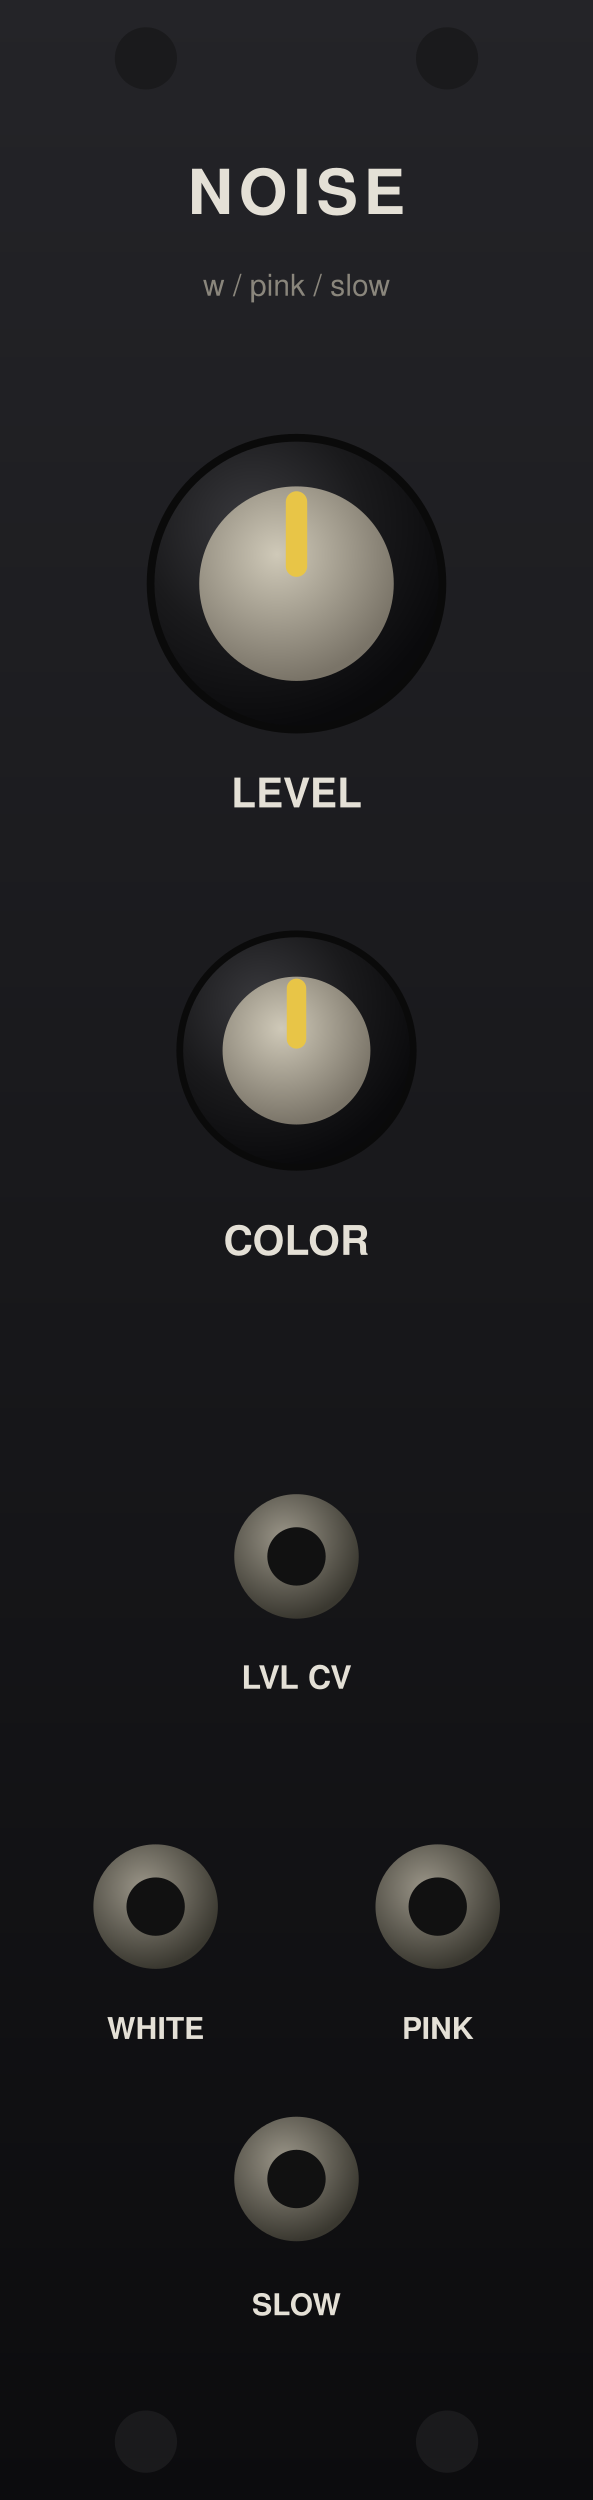
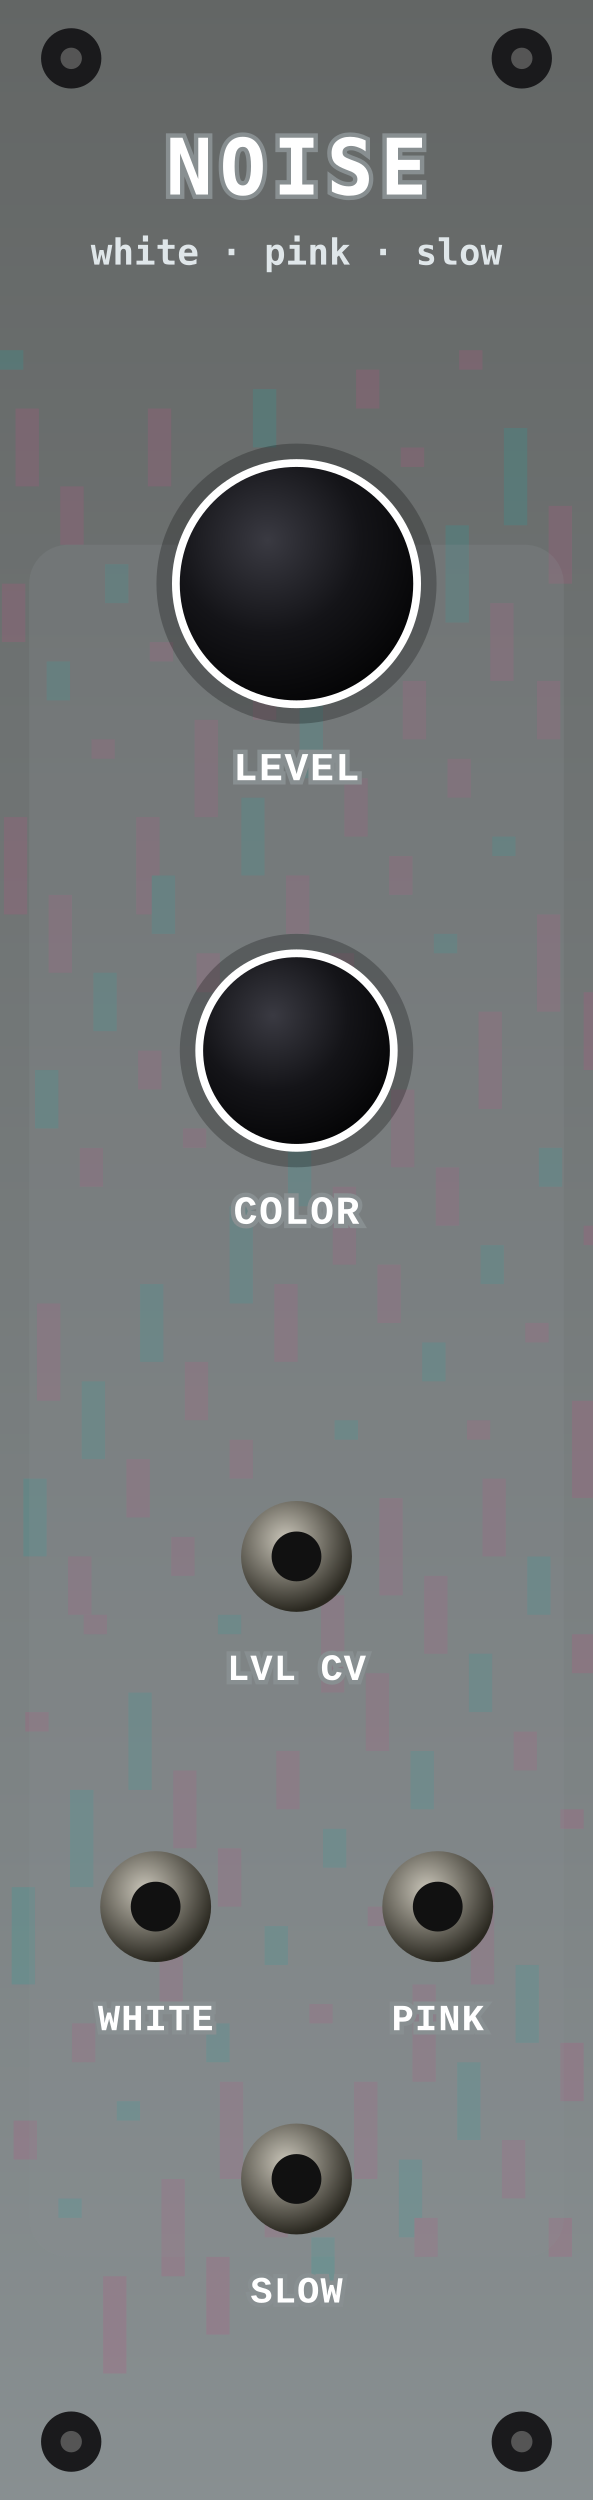
<svg xmlns="http://www.w3.org/2000/svg" width="30.48mm" height="128.5mm" viewBox="0 0 30.48 128.5" preserveAspectRatio="none">
  <defs>
-     <linearGradient id="alu" x1="0" y1="0" x2="0" y2="1">
-       <stop offset="0" stop-color="#242428" />
-       <stop offset="1" stop-color="#0c0c0e" />
+     <linearGradient id="noisealu" x1="0" y1="0" x2="0" y2="1">
+       <stop offset="0" stop-color="#636665" />
+       <stop offset="1" stop-color="#888f91" />
    </linearGradient>
-     <radialGradient id="knobBody" cx="35%" cy="30%" r="70%">
-       <stop offset="0" stop-color="#3a3a3e" />
-       <stop offset=".55" stop-color="#1a1a1c" />
-       <stop offset="1" stop-color="#0a0a0c" />
+     <radialGradient id="noisewell" cx="38%" cy="32%" r="70%">
+       <stop offset="0" stop-color="#3a3a42" />
+       <stop offset=".55" stop-color="#141418" />
+       <stop offset="1" stop-color="#050506" />
    </radialGradient>
-     <radialGradient id="knobCap" cx="40%" cy="35%" r="65%">
-       <stop offset="0" stop-color="#cfc9b8" />
-       <stop offset="1" stop-color="#7a7468" />
-     </radialGradient>
-     <radialGradient id="jackRing" cx="40%" cy="35%" r="65%">
-       <stop offset="0" stop-color="#9a9588" />
-       <stop offset="1" stop-color="#3a3830" />
+     <radialGradient id="noisejack" cx="40%" cy="35%" r="65%">
+       <stop offset="0" stop-color="#c8c4b8" />
+       <stop offset="1" stop-color="#2a2820" />
    </radialGradient>
  </defs>
-   <rect width="30.48" height="128.5" fill="url(#alu)" />
-   <circle cx="7.5" cy="3" r="1.6" fill="#1a1a1c" />
-   <circle cx="22.98" cy="3" r="1.6" fill="#1a1a1c" />
-   <circle cx="7.5" cy="125.5" r="1.6" fill="#1a1a1c" />
-   <circle cx="22.98" cy="125.5" r="1.6" fill="#1a1a1c" />
-   <text x="15.24" y="11" text-anchor="middle" font-family="Helvetica, Arial, sans-serif" font-size="3.2" font-weight="700" letter-spacing="0.3" fill="#e4e0d6">NOISE</text>
-   <text x="15.24" y="15.2" text-anchor="middle" font-family="Helvetica, Arial, sans-serif" font-size="1.55" fill="#8a867c">w / pink / slow</text>
-   <g transform="translate(15.24,30)">
-     <circle r="7.5" fill="url(#knobBody)" stroke="#0a0a0a" stroke-width=".4" />
-     <circle r="5" fill="url(#knobCap)" />
-     <line x1="0" y1="-4.2" x2="0" y2="-0.9" stroke="#e8c547" stroke-width="1.1" stroke-linecap="round" />
+   <rect width="30.48" height="128.5" fill="url(#noisealu)" />
+   <g opacity="0.45">
+     <g opacity=".45" fill="#bc4f81">
+       <rect x="0.0" y="18" width="1.2" height="1" fill="#1fa49f" />
+       <rect x="17.0" y="49" width="1.2" height="2" fill="#bc4f81" />
+       <rect x="3.5" y="80" width="1.2" height="3" fill="#bc4f81" />
+       <rect x="20.5" y="111" width="1.2" height="4" fill="#1fa49f" />
+       <rect x="7.0" y="42" width="1.2" height="5" fill="#bc4f81" />
+       <rect x="24.0" y="73" width="1.2" height="1" fill="#bc4f81" />
+       <rect x="10.6" y="104" width="1.2" height="2" fill="#1fa49f" />
+       <rect x="27.6" y="35" width="1.2" height="3" fill="#bc4f81" />
+       <rect x="14.1" y="66" width="1.2" height="4" fill="#bc4f81" />
+       <rect x="0.6" y="97" width="1.2" height="5" fill="#1fa49f" />
+       <rect x="17.6" y="28" width="1.2" height="1" fill="#bc4f81" />
+       <rect x="4.1" y="59" width="1.2" height="2" fill="#bc4f81" />
+       <rect x="21.1" y="90" width="1.2" height="3" fill="#1fa49f" />
+       <rect x="7.6" y="21" width="1.2" height="4" fill="#bc4f81" />
+       <rect x="24.6" y="52" width="1.2" height="5" fill="#bc4f81" />
+       <rect x="11.2" y="83" width="1.2" height="1" fill="#1fa49f" />
+       <rect x="28.2" y="114" width="1.2" height="2" fill="#bc4f81" />
+       <rect x="14.7" y="45" width="1.2" height="3" fill="#bc4f81" />
+       <rect x="1.2" y="76" width="1.2" height="4" fill="#1fa49f" />
+       <rect x="18.2" y="107" width="1.2" height="5" fill="#bc4f81" />
+       <rect x="4.7" y="38" width="1.2" height="1" fill="#bc4f81" />
+       <rect x="21.7" y="69" width="1.2" height="2" fill="#1fa49f" />
+       <rect x="8.2" y="100" width="1.2" height="3" fill="#bc4f81" />
+       <rect x="25.2" y="31" width="1.2" height="4" fill="#bc4f81" />
+       <rect x="11.8" y="62" width="1.2" height="5" fill="#1fa49f" />
+       <rect x="28.8" y="93" width="1.2" height="1" fill="#bc4f81" />
+       <rect x="15.3" y="24" width="1.2" height="2" fill="#bc4f81" />
+       <rect x="1.8" y="55" width="1.2" height="3" fill="#1fa49f" />
+       <rect x="18.8" y="86" width="1.2" height="4" fill="#bc4f81" />
+       <rect x="5.3" y="117" width="1.2" height="5" fill="#bc4f81" />
+       <rect x="22.3" y="48" width="1.2" height="1" fill="#1fa49f" />
+       <rect x="8.8" y="79" width="1.2" height="2" fill="#bc4f81" />
+       <rect x="25.8" y="110" width="1.2" height="3" fill="#bc4f81" />
+       <rect x="12.4" y="41" width="1.2" height="4" fill="#1fa49f" />
+       <rect x="29.4" y="72" width="1.2" height="5" fill="#bc4f81" />
+       <rect x="15.9" y="103" width="1.2" height="1" fill="#bc4f81" />
+       <rect x="2.4" y="34" width="1.2" height="2" fill="#1fa49f" />
+       <rect x="19.4" y="65" width="1.2" height="3" fill="#bc4f81" />
+       <rect x="5.9" y="96" width="1.2" height="4" fill="#bc4f81" />
+       <rect x="22.9" y="27" width="1.2" height="5" fill="#1fa49f" />
+       <rect x="9.4" y="58" width="1.2" height="1" fill="#bc4f81" />
+       <rect x="26.4" y="89" width="1.2" height="2" fill="#bc4f81" />
+       <rect x="13.0" y="20" width="1.2" height="3" fill="#1fa49f" />
+       <rect x="30.0" y="51" width="1.2" height="4" fill="#bc4f81" />
+       <rect x="16.5" y="82" width="1.2" height="5" fill="#bc4f81" />
+       <rect x="3.0" y="113" width="1.2" height="1" fill="#1fa49f" />
+       <rect x="20.0" y="44" width="1.2" height="2" fill="#bc4f81" />
+       <rect x="6.5" y="75" width="1.2" height="3" fill="#bc4f81" />
+       <rect x="23.5" y="106" width="1.2" height="4" fill="#1fa49f" />
+       <rect x="10.0" y="37" width="1.2" height="5" fill="#bc4f81" />
+       <rect x="27.0" y="68" width="1.2" height="1" fill="#bc4f81" />
+       <rect x="13.6" y="99" width="1.2" height="2" fill="#1fa49f" />
+       <rect x="0.1" y="30" width="1.2" height="3" fill="#bc4f81" />
+       <rect x="17.1" y="61" width="1.2" height="4" fill="#bc4f81" />
+       <rect x="3.6" y="92" width="1.2" height="5" fill="#1fa49f" />
+       <rect x="20.6" y="23" width="1.2" height="1" fill="#bc4f81" />
+       <rect x="7.1" y="54" width="1.2" height="2" fill="#bc4f81" />
+       <rect x="24.1" y="85" width="1.2" height="3" fill="#1fa49f" />
+       <rect x="10.6" y="116" width="1.2" height="4" fill="#bc4f81" />
+       <rect x="27.6" y="47" width="1.2" height="5" fill="#bc4f81" />
+       <rect x="14.2" y="78" width="1.2" height="1" fill="#1fa49f" />
+       <rect x="0.7" y="109" width="1.2" height="2" fill="#bc4f81" />
+       <rect x="17.7" y="40" width="1.2" height="3" fill="#bc4f81" />
+       <rect x="4.2" y="71" width="1.2" height="4" fill="#1fa49f" />
+       <rect x="21.2" y="102" width="1.2" height="5" fill="#bc4f81" />
+       <rect x="7.7" y="33" width="1.2" height="1" fill="#bc4f81" />
+       <rect x="24.7" y="64" width="1.2" height="2" fill="#1fa49f" />
+       <rect x="11.2" y="95" width="1.2" height="3" fill="#bc4f81" />
+       <rect x="28.2" y="26" width="1.2" height="4" fill="#bc4f81" />
+       <rect x="14.8" y="57" width="1.2" height="5" fill="#1fa49f" />
+       <rect x="1.3" y="88" width="1.2" height="1" fill="#bc4f81" />
+       <rect x="18.3" y="19" width="1.2" height="2" fill="#bc4f81" />
+       <rect x="4.8" y="50" width="1.2" height="3" fill="#1fa49f" />
+       <rect x="21.8" y="81" width="1.2" height="4" fill="#bc4f81" />
+       <rect x="8.3" y="112" width="1.2" height="5" fill="#bc4f81" />
+       <rect x="25.3" y="43" width="1.2" height="1" fill="#1fa49f" />
+       <rect x="11.8" y="74" width="1.2" height="2" fill="#bc4f81" />
+       <rect x="28.8" y="105" width="1.2" height="3" fill="#bc4f81" />
+       <rect x="15.4" y="36" width="1.2" height="4" fill="#1fa49f" />
+       <rect x="1.9" y="67" width="1.2" height="5" fill="#bc4f81" />
+       <rect x="18.9" y="98" width="1.2" height="1" fill="#bc4f81" />
+       <rect x="5.4" y="29" width="1.2" height="2" fill="#1fa49f" />
+       <rect x="22.4" y="60" width="1.2" height="3" fill="#bc4f81" />
+       <rect x="8.9" y="91" width="1.2" height="4" fill="#bc4f81" />
+       <rect x="25.9" y="22" width="1.2" height="5" fill="#1fa49f" />
+       <rect x="12.4" y="53" width="1.2" height="1" fill="#bc4f81" />
+       <rect x="29.4" y="84" width="1.2" height="2" fill="#bc4f81" />
+       <rect x="16.0" y="115" width="1.2" height="3" fill="#1fa49f" />
+       <rect x="2.5" y="46" width="1.2" height="4" fill="#bc4f81" />
+       <rect x="19.5" y="77" width="1.2" height="5" fill="#bc4f81" />
+       <rect x="6.0" y="108" width="1.2" height="1" fill="#1fa49f" />
+       <rect x="23.0" y="39" width="1.2" height="2" fill="#bc4f81" />
+       <rect x="9.5" y="70" width="1.2" height="3" fill="#bc4f81" />
+       <rect x="26.5" y="101" width="1.2" height="4" fill="#1fa49f" />
+       <rect x="13.0" y="32" width="1.2" height="5" fill="#bc4f81" />
+       <rect x="30.0" y="63" width="1.2" height="1" fill="#bc4f81" />
+       <rect x="16.6" y="94" width="1.2" height="2" fill="#1fa49f" />
+       <rect x="3.1" y="25" width="1.2" height="3" fill="#bc4f81" />
+       <rect x="20.1" y="56" width="1.2" height="4" fill="#bc4f81" />
+       <rect x="6.6" y="87" width="1.2" height="5" fill="#1fa49f" />
+       <rect x="23.6" y="18" width="1.2" height="1" fill="#bc4f81" />
+       <rect x="10.1" y="49" width="1.2" height="2" fill="#bc4f81" />
+       <rect x="27.1" y="80" width="1.2" height="3" fill="#1fa49f" />
+       <rect x="13.6" y="111" width="1.2" height="4" fill="#bc4f81" />
+       <rect x="0.2" y="42" width="1.2" height="5" fill="#bc4f81" />
+       <rect x="17.2" y="73" width="1.2" height="1" fill="#1fa49f" />
+       <rect x="3.7" y="104" width="1.2" height="2" fill="#bc4f81" />
+       <rect x="20.7" y="35" width="1.2" height="3" fill="#bc4f81" />
+       <rect x="7.2" y="66" width="1.2" height="4" fill="#1fa49f" />
+       <rect x="24.2" y="97" width="1.2" height="5" fill="#bc4f81" />
+       <rect x="10.7" y="28" width="1.2" height="1" fill="#bc4f81" />
+       <rect x="27.7" y="59" width="1.2" height="2" fill="#1fa49f" />
+       <rect x="14.2" y="90" width="1.2" height="3" fill="#bc4f81" />
+       <rect x="0.8" y="21" width="1.2" height="4" fill="#bc4f81" />
+       <rect x="17.8" y="52" width="1.2" height="5" fill="#1fa49f" />
+       <rect x="4.3" y="83" width="1.2" height="1" fill="#bc4f81" />
+       <rect x="21.3" y="114" width="1.2" height="2" fill="#bc4f81" />
+       <rect x="7.8" y="45" width="1.2" height="3" fill="#1fa49f" />
+       <rect x="24.8" y="76" width="1.2" height="4" fill="#bc4f81" />
+       <rect x="11.3" y="107" width="1.2" height="5" fill="#bc4f81" />
+     </g>
  </g>
-   <text x="15.24" y="41.5" text-anchor="middle" font-family="Helvetica, Arial, sans-serif" font-size="2.1" font-weight="700" fill="#e4e0d6">LEVEL</text>
-   <g transform="translate(15.24,54)">
-     <circle r="6" fill="url(#knobBody)" stroke="#0a0a0a" stroke-width=".35" />
-     <circle r="3.8" fill="url(#knobCap)" />
-     <line x1="0" y1="-3.2" x2="0" y2="-0.6" stroke="#e8c547" stroke-width="1" stroke-linecap="round" />
-   </g>
-   <text x="15.24" y="64.5" text-anchor="middle" font-family="Helvetica, Arial, sans-serif" font-size="2.1" font-weight="700" fill="#e4e0d6">COLOR</text>
-   <g transform="translate(15.24,80)">
-     <circle r="3.2" fill="url(#jackRing)" />
-     <circle r="1.5" fill="#111" />
-   </g>
-   <text x="15.24" y="86.8" text-anchor="middle" font-family="Helvetica, Arial, sans-serif" font-size="1.65" font-weight="700" fill="#e4e0d6">LVL CV</text>
-   <g transform="translate(8,98)">
-     <circle r="3.2" fill="url(#jackRing)" />
-     <circle r="1.5" fill="#111" />
-   </g>
-   <text x="8" y="104.8" text-anchor="middle" font-family="Helvetica, Arial, sans-serif" font-size="1.55" font-weight="700" fill="#e4e0d6">WHITE</text>
-   <g transform="translate(22.5,98)">
-     <circle r="3.2" fill="url(#jackRing)" />
-     <circle r="1.5" fill="#111" />
-   </g>
-   <text x="22.5" y="104.8" text-anchor="middle" font-family="Helvetica, Arial, sans-serif" font-size="1.55" font-weight="700" fill="#e4e0d6">PINK</text>
-   <g transform="translate(15.24,112)">
-     <circle r="3.2" fill="url(#jackRing)" />
-     <circle r="1.5" fill="#111" />
-   </g>
-   <text x="15.24" y="119" text-anchor="middle" font-family="Helvetica, Arial, sans-serif" font-size="1.55" font-weight="700" fill="#e4e0d6">SLOW</text>
+   <rect x="1.5" y="28" width="27.48" height="88" rx="2" fill="#888f91" opacity=".22" />
+   <circle cx="3.66" cy="3" r="1.55" fill="#1a1a1c" />
+   <circle cx="3.66" cy="3" r=".55" fill="#555" />
+   <circle cx="26.82" cy="3" r="1.55" fill="#1a1a1c" />
+   <circle cx="26.82" cy="3" r=".55" fill="#555" />
+   <circle cx="3.66" cy="125.5" r="1.55" fill="#1a1a1c" />
+   <circle cx="3.66" cy="125.5" r=".55" fill="#555" />
+   <circle cx="26.82" cy="125.5" r="1.55" fill="#1a1a1c" />
+   <circle cx="26.82" cy="125.5" r=".55" fill="#555" />
+   <text x="15.24" y="10" text-anchor="middle" font-family="Menlo, &quot;Lucida Console&quot;, Monaco, monospace" font-size="4" letter-spacing="0.35" font-weight="900" fill="#ffffff" stroke="#888f91" stroke-width="0.45" paint-order="stroke fill">NOISE</text>
+   <text x="15.24" y="13.6" text-anchor="middle" font-family="Menlo, &quot;Lucida Console&quot;, Monaco, monospace" font-size="1.85" font-weight="600" fill="#dfe6e9">white · pink · slow</text>
+   <circle cx="15.24" cy="30.00" r="7.20" fill="#000" opacity=".25" />
+   <circle cx="15.24" cy="30.00" r="6.20" fill="url(#noisewell)" stroke="#ffffff" stroke-width=".4" />
+   <text x="15.24" y="40.10" text-anchor="middle" font-family="&quot;Courier New&quot;, Courier, Monaco, monospace" font-size="2.05" letter-spacing="0.08" font-weight="700" fill="#ffffff" stroke="#888f91" stroke-width="0.45" paint-order="stroke fill">LEVEL</text>
+   <circle cx="15.24" cy="54.00" r="6.00" fill="#000" opacity=".25" />
+   <circle cx="15.24" cy="54.00" r="5.00" fill="url(#noisewell)" stroke="#ffffff" stroke-width=".4" />
+   <text x="15.24" y="62.90" text-anchor="middle" font-family="&quot;Courier New&quot;, Courier, Monaco, monospace" font-size="2.05" letter-spacing="0.08" font-weight="700" fill="#ffffff" stroke="#888f91" stroke-width="0.45" paint-order="stroke fill">COLOR</text>
+   <circle cx="15.24" cy="80.00" r="2.85" fill="url(#noisejack)" />
+   <circle cx="15.24" cy="80.00" r="1.28" fill="#111" />
+   <text x="15.24" y="86.35" text-anchor="middle" font-family="&quot;Courier New&quot;, Courier, Monaco, monospace" font-size="1.9" letter-spacing="0.06" font-weight="700" fill="#ffffff" stroke="#888f91" stroke-width="0.45" paint-order="stroke fill">LVL CV</text>
+   <circle cx="8.00" cy="98.00" r="2.85" fill="url(#noisejack)" />
+   <circle cx="8.00" cy="98.00" r="1.28" fill="#111" />
+   <text x="8.00" y="104.35" text-anchor="middle" font-family="&quot;Courier New&quot;, Courier, Monaco, monospace" font-size="1.9" letter-spacing="0.06" font-weight="700" fill="#ffffff" stroke="#888f91" stroke-width="0.45" paint-order="stroke fill">WHITE</text>
+   <circle cx="22.50" cy="98.00" r="2.85" fill="url(#noisejack)" />
+   <circle cx="22.50" cy="98.00" r="1.28" fill="#111" />
+   <text x="22.50" y="104.35" text-anchor="middle" font-family="&quot;Courier New&quot;, Courier, Monaco, monospace" font-size="1.9" letter-spacing="0.06" font-weight="700" fill="#ffffff" stroke="#888f91" stroke-width="0.45" paint-order="stroke fill">PINK</text>
+   <circle cx="15.24" cy="112.00" r="2.85" fill="url(#noisejack)" />
+   <circle cx="15.24" cy="112.00" r="1.28" fill="#111" />
+   <text x="15.24" y="118.35" text-anchor="middle" font-family="&quot;Courier New&quot;, Courier, Monaco, monospace" font-size="1.9" letter-spacing="0.06" font-weight="700" fill="#ffffff" stroke="#888f91" stroke-width="0.45" paint-order="stroke fill">SLOW</text>
</svg>
